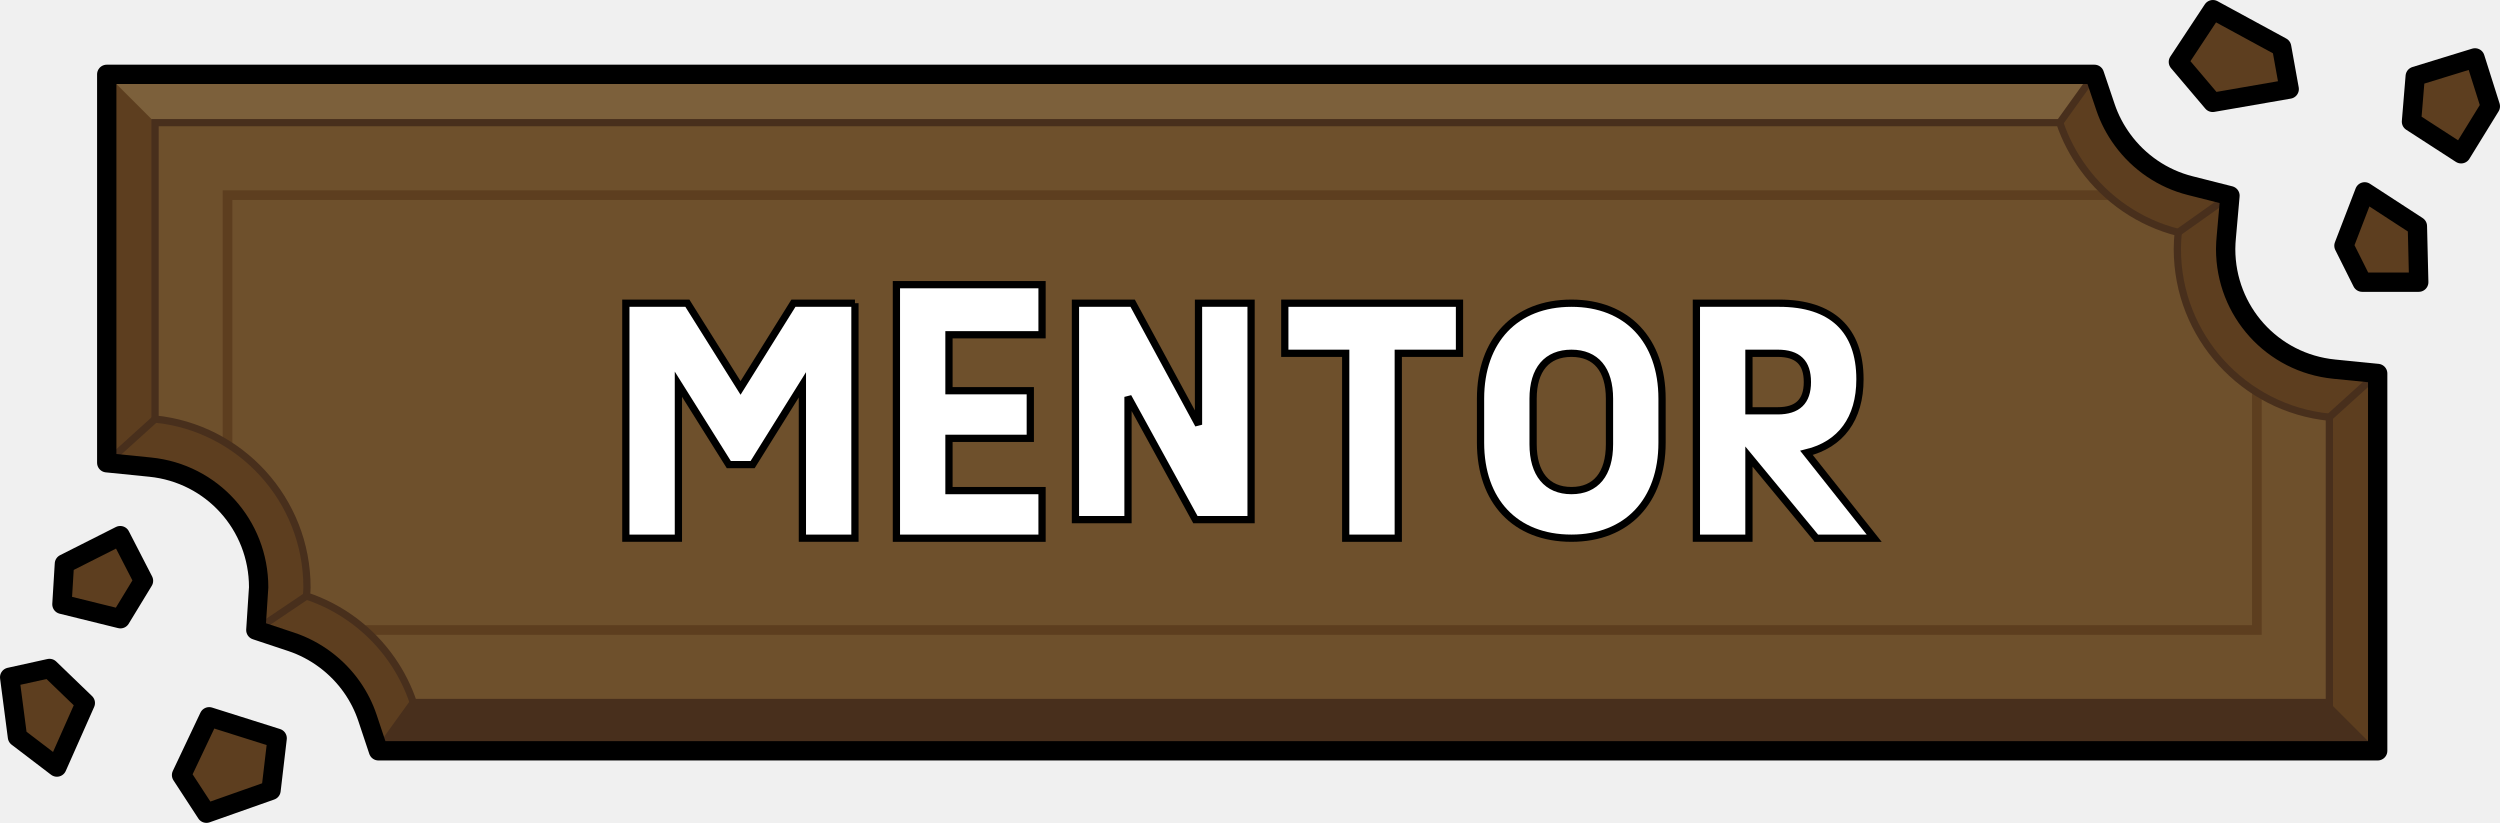
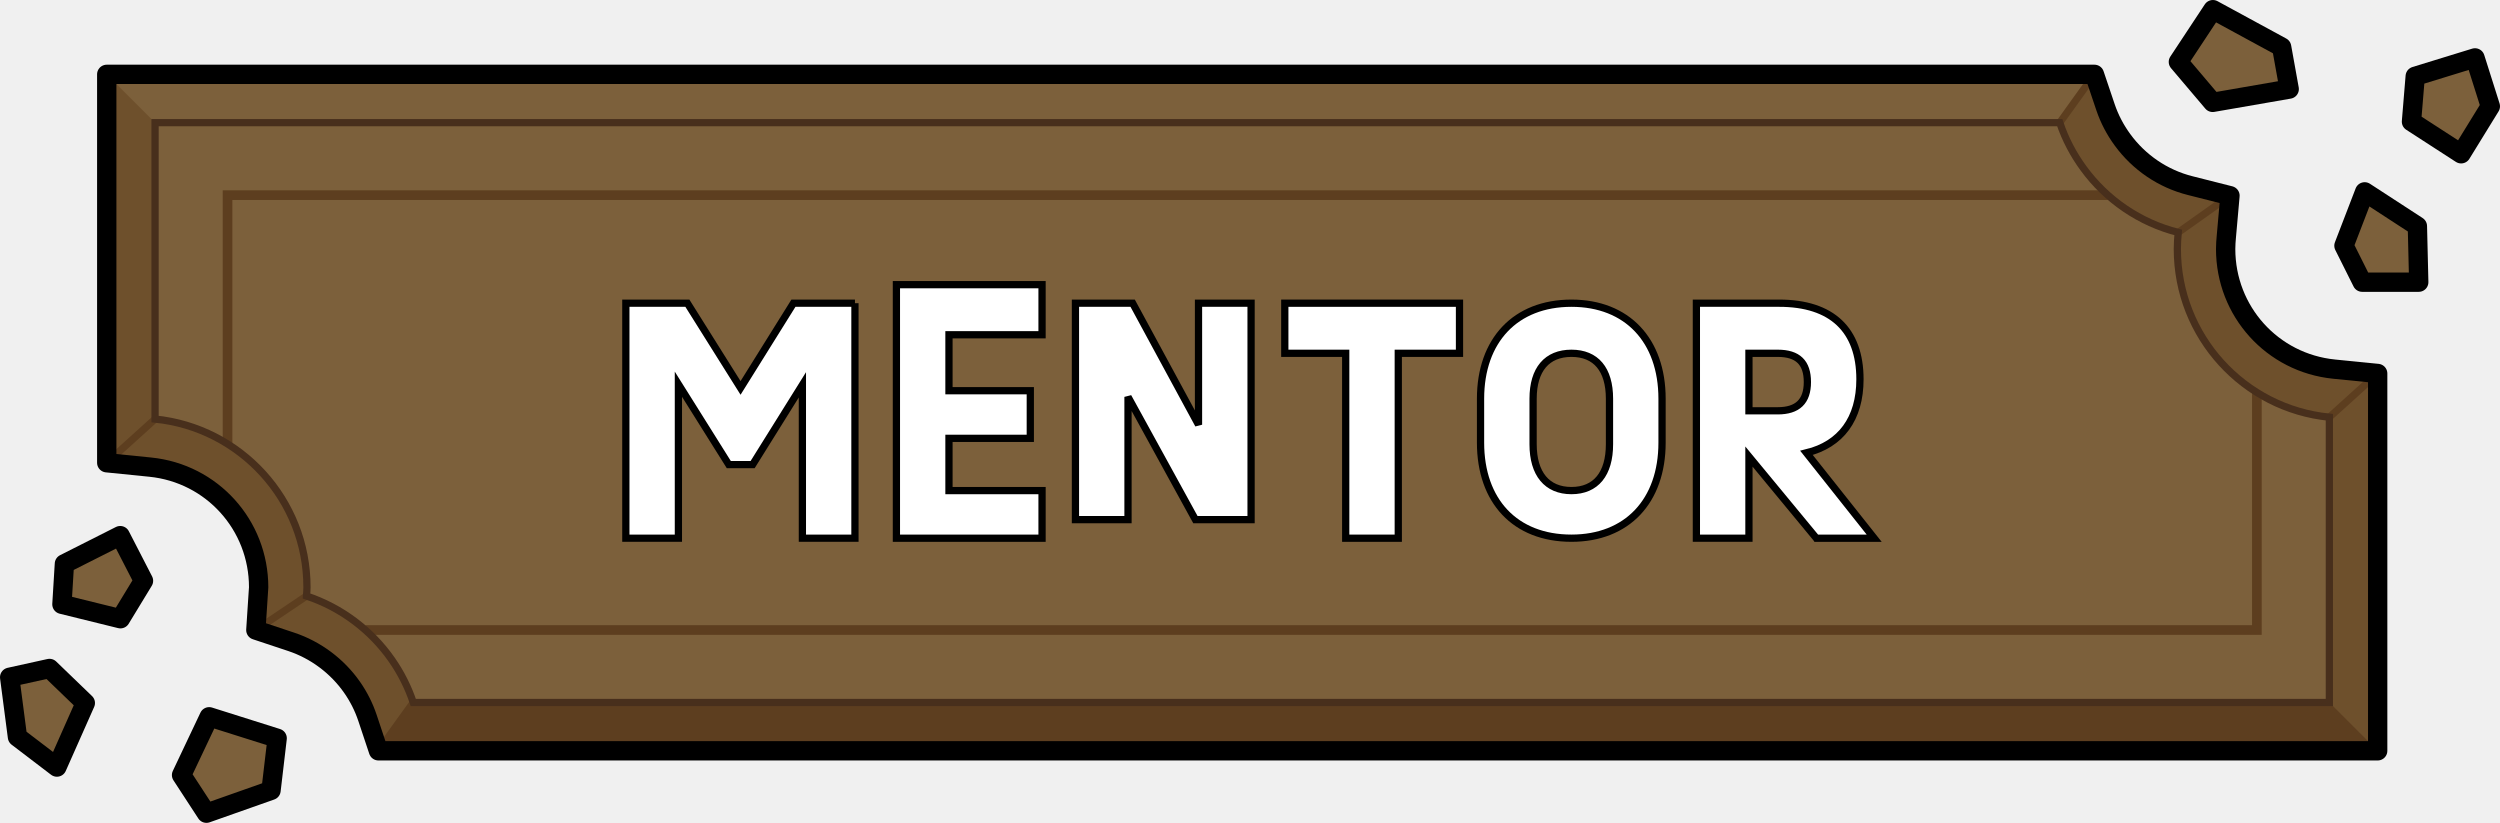
<svg xmlns="http://www.w3.org/2000/svg" id="Layer_2" data-name="Layer 2" viewBox="0 0 258.705 85.151">
  <defs>
    <style>
      .cls-1 {
        fill: #6e502c;
      }

-       .cls-2, .cls-3 {
+       .cls-2 {
        fill: #5d3e1f;
      }

-       .cls-4 {
-         fill: #482f1c;
+       .cls-3, .cls-4 {
+         fill: #7c603b;
      }

      .cls-5 {
-         fill: #7c603b;
-       }
- 
-       .cls-6 {
        fill: #fff;
      }

-       .cls-6, .cls-7 {
+       .cls-5, .cls-6, .cls-7 {
        stroke-width: .75px;
      }

-       .cls-6, .cls-3, .cls-8 {
+       .cls-5, .cls-4, .cls-8 {
        stroke: #000;
+       }
+ 
+       .cls-6, .cls-7, .cls-9 {
+         stroke-miterlimit: 10;
+       }
+ 
+       .cls-6, .cls-7, .cls-9, .cls-8 {
+         fill: none;
+       }
+ 
+       .cls-6, .cls-9 {
+         stroke: #5d3e1f;
      }

      .cls-7 {
        stroke: #482f1c;
      }

-       .cls-7, .cls-9 {
-         stroke-miterlimit: 10;
-       }
- 
-       .cls-7, .cls-9, .cls-8 {
-         fill: none;
-       }
- 
-       .cls-9 {
-         stroke: #5d3e1f;
-       }
- 
-       .cls-3, .cls-8 {
+       .cls-4, .cls-8 {
        stroke-linejoin: round;
        stroke-width: 2px;
      }
    </style>
  </defs>
  <g id="buttons">
    <g>
      <g>
-         <path class="cls-2" d="m39.163,77.694l-1.14-3.419c-.37-1.108-.904-2.17-1.591-3.154-1.529-2.19-3.766-3.862-6.294-4.703l-3.662-1.218.271-4.139c.007-.096.018-.189.019-.288,0-6.443-4.824-11.789-11.222-12.435l-4.498-.453V7.694h205.689l1.147,3.402c.405,1.2.998,2.337,1.763,3.378,1.716,2.349,4.194,4.025,6.986,4.731l4.131,1.046-.377,4.244c-.035.391-.07.847-.07,1.268,0,6.451,4.826,11.797,11.227,12.435l4.504.449v39.047H39.163Z" />
-         <path class="cls-2" d="m246.046,42.954v34.74H43.676c-.06-1.74-.37-3.42-.91-5-.53-1.59-1.29-3.08-2.23-4.43-2.13-3.05-5.21-5.39-8.82-6.59.02-.3.05-.59.05-.9,0-9.06-6.9-16.52-15.72-17.41-.59-.06-1.18-.09-1.78-.09-1.1,0-2.18.12-3.22.31V7.694h201.2c.06,1.74.37,3.42.9,5,.58,1.72,1.42,3.31,2.47,4.74,2.36,3.23,5.8,5.61,9.79,6.62-.05.56-.09,1.13-.09,1.71,0,9.07,6.9,16.53,15.73,17.41.58.06,1.17.09,1.77.09,1.11,0,2.18-.11,3.23-.31Z" />
-         <path class="cls-5" d="m215.616,17.434l-78.32,14.58L16.046,12.694l-5-5h201.2c.057,1.656.341,3.258.825,4.772.024.076.049.152.075.228.58,1.72,1.42,3.31,2.47,4.74Z" />
-         <path class="cls-4" d="m246.046,77.694H43.676c-.06-1.74-.37-3.42-.91-5-.53-1.59-1.29-3.08-2.23-4.43l110.74-20.04,89.77,24.47,5,5Z" />
-         <path class="cls-1" d="m241.046,43.174v29.52H42.766c-.53-1.59-1.29-3.08-2.23-4.43-.79-1.13-1.71-2.16-2.73-3.07-1.75-1.56-3.82-2.76-6.09-3.52.02-.3.05-.59.05-.9,0-.8-.05-1.59-.16-2.36v-.01c-.38-2.81-1.42-5.39-2.96-7.61-1.36-1.94-3.09-3.59-5.1-4.86-2.21-1.39-4.76-2.3-7.5-2.57V12.694h197.1c.58,1.72,1.42,3.31,2.47,4.74.74,1.01,1.58,1.93,2.51,2.76,2.05,1.82,4.54,3.17,7.28,3.86-.05.56-.09,1.13-.09,1.71,0,.38.01.76.04,1.14.2,3.1,1.2,5.97,2.8,8.42,1.39,2.13,3.23,3.94,5.39,5.29,2.21,1.38,4.76,2.29,7.5,2.56Z" />
-         <polygon class="cls-5" points="212.03 7.902 216.586 7.902 212.832 12.589 212.03 7.902" />
+         <path class="cls-1" d="m39.163,77.694l-1.14-3.419c-.37-1.108-.904-2.17-1.591-3.154-1.529-2.19-3.766-3.862-6.294-4.703l-3.662-1.218.271-4.139c.007-.096.018-.189.019-.288,0-6.443-4.824-11.789-11.222-12.435l-4.498-.453V7.694h205.689l1.147,3.402c.405,1.2.998,2.337,1.763,3.378,1.716,2.349,4.194,4.025,6.986,4.731l4.131,1.046-.377,4.244c-.035.391-.07.847-.07,1.268,0,6.451,4.826,11.797,11.227,12.435l4.504.449v39.047H39.163Z" />
+         <path class="cls-1" d="m246.046,42.954v34.74H43.676c-.06-1.74-.37-3.42-.91-5-.53-1.59-1.29-3.08-2.23-4.43-2.13-3.05-5.21-5.39-8.82-6.59.02-.3.05-.59.05-.9,0-9.06-6.9-16.52-15.72-17.41-.59-.06-1.18-.09-1.78-.09-1.1,0-2.18.12-3.22.31V7.694h201.2c.06,1.74.37,3.42.9,5,.58,1.72,1.42,3.31,2.47,4.74,2.36,3.23,5.8,5.61,9.79,6.62-.05.56-.09,1.13-.09,1.71,0,9.07,6.9,16.53,15.73,17.41.58.06,1.17.09,1.77.09,1.11,0,2.18-.11,3.23-.31Z" />
+         <path class="cls-3" d="m215.616,17.434l-78.32,14.58L16.046,12.694l-5-5h201.2c.057,1.656.341,3.258.825,4.772.024.076.049.152.075.228.58,1.72,1.42,3.31,2.47,4.74Z" />
+         <path class="cls-2" d="m246.046,77.694H43.676c-.06-1.74-.37-3.42-.91-5-.53-1.59-1.29-3.08-2.23-4.43l110.74-20.04,89.77,24.47,5,5Z" />
+         <path class="cls-3" d="m241.046,43.174v29.52H42.766c-.53-1.59-1.29-3.08-2.23-4.43-.79-1.13-1.71-2.16-2.73-3.07-1.75-1.56-3.82-2.76-6.09-3.52.02-.3.05-.59.05-.9,0-.8-.05-1.59-.16-2.36v-.01c-.38-2.81-1.42-5.39-2.96-7.61-1.36-1.94-3.09-3.59-5.1-4.86-2.21-1.39-4.76-2.3-7.5-2.57V12.694h197.1c.58,1.72,1.42,3.31,2.47,4.74.74,1.01,1.58,1.93,2.51,2.76,2.05,1.82,4.54,3.17,7.28,3.86-.05.56-.09,1.13-.09,1.71,0,.38.01.76.04,1.14.2,3.1,1.2,5.97,2.8,8.42,1.39,2.13,3.23,3.94,5.39,5.29,2.21,1.38,4.76,2.29,7.5,2.56Z" />
+         <polygon class="cls-3" points="212.03 7.902 216.586 7.902 212.832 12.589 212.03 7.902" />
        <path class="cls-9" d="m23.546,45.934v-25.74h194.58m15.42,20.42v24.58H37.806" />
+         <line class="cls-6" x1="11.046" y1="47.885" x2="16.046" y2="43.364" />
+         <line class="cls-6" x1="26.476" y1="65.2" x2="31.716" y2="61.674" />
+         <line class="cls-6" x1="39.163" y1="77.694" x2="42.766" y2="72.694" />
+         <line class="cls-6" x1="213.146" y1="12.694" x2="216.736" y2="7.694" />
+         <line class="cls-6" x1="225.406" y1="24.054" x2="230.763" y2="20.252" />
+         <line class="cls-6" x1="241.046" y1="43.174" x2="246.046" y2="38.647" />
+         <polygon class="cls-2" points="42.977 72.868 39.473 77.603 44.17 77.51 42.977 72.868" />
+         <polygon class="cls-4" points="228.994 1 225.424 6.406 228.973 10.593 236.891 9.219 236.107 4.866 228.994 1" />
+         <polygon class="cls-4" points="256.119 5.991 249.933 7.894 249.545 12.589 254.682 15.913 257.705 11.004 256.119 5.991" />
+         <polygon class="cls-4" points="244.701 19.854 242.557 25.425 244.445 29.2 250.296 29.2 250.156 23.403 244.701 19.854" />
+         <path class="cls-8" d="m241.542,38.198c-6.4-.638-11.227-5.983-11.227-12.435,0-.421.035-.877.07-1.268l.377-4.244-4.131-1.046c-2.792-.706-5.271-2.383-6.986-4.731-.765-1.041-1.357-2.178-1.763-3.378l-1.147-3.402h-4.49v-0H11.046v35.89c0,0,0-0.0 0-0v4.302l4.498.453c6.397.646,11.222,5.991,11.222,12.435-.001.099-.012.192-.019.288l-.271,4.139,3.662,1.218c2.528.841,4.765,2.513,6.294,4.703.687.984,1.221,2.046,1.591,3.154l1.14,3.419h206.884v-39.047l-4.504-.449Z" />
+         <polygon class="cls-4" points="21.645 74.174 18.788 80.205 21.361 84.151 28.046 81.792 28.681 76.396 21.645 74.174" />
+         <polygon class="cls-4" points="12.442 55.429 6.665 58.345 6.409 62.535 12.461 64.028 14.849 60.103 12.442 55.429" />
+         <polygon class="cls-4" points="8.829 72.75 5.121 69.175 1 70.085 1.807 76.265 5.889 79.377 8.829 72.75" />
        <path class="cls-7" d="m241.046,43.174v29.52H42.766c-.53-1.59-1.29-3.08-2.23-4.43-2.13-3.05-5.21-5.39-8.82-6.59.02-.3.05-.59.05-.9,0-9.06-6.9-16.52-15.72-17.41V12.694h197.1c.58,1.72,1.42,3.31,2.47,4.74,2.36,3.23,5.8,5.61,9.79,6.62-.05.56-.09,1.13-.09,1.71,0,9.07,6.9,16.53,15.73,17.41Z" />
-         <line class="cls-7" x1="11.046" y1="47.885" x2="16.046" y2="43.364" />
-         <line class="cls-7" x1="26.476" y1="65.2" x2="31.716" y2="61.674" />
-         <line class="cls-7" x1="39.163" y1="77.694" x2="42.766" y2="72.694" />
-         <line class="cls-7" x1="213.146" y1="12.694" x2="216.736" y2="7.694" />
-         <line class="cls-7" x1="225.406" y1="24.054" x2="230.763" y2="20.252" />
-         <line class="cls-7" x1="241.046" y1="43.174" x2="246.046" y2="38.647" />
-         <polygon class="cls-4" points="42.977 72.868 39.473 77.603 44.17 77.51 42.977 72.868" />
-         <polygon class="cls-3" points="228.994 1 225.424 6.406 228.973 10.593 236.891 9.219 236.107 4.866 228.994 1" />
-         <polygon class="cls-3" points="256.119 5.991 249.933 7.894 249.545 12.589 254.682 15.913 257.705 11.004 256.119 5.991" />
-         <polygon class="cls-3" points="244.701 19.854 242.557 25.425 244.445 29.2 250.296 29.2 250.156 23.403 244.701 19.854" />
-         <path class="cls-8" d="m241.542,38.198c-6.4-.638-11.227-5.983-11.227-12.435,0-.421.035-.877.07-1.268l.377-4.244-4.131-1.046c-2.792-.706-5.271-2.383-6.986-4.731-.765-1.041-1.357-2.178-1.763-3.378l-1.147-3.402h-4.49v-0H11.046v35.89c0,0,0-0.0 0-0v4.302l4.498.453c6.397.646,11.222,5.991,11.222,12.435-.001.099-.012.192-.019.288l-.271,4.139,3.662,1.218c2.528.841,4.765,2.513,6.294,4.703.687.984,1.221,2.046,1.591,3.154l1.14,3.419h206.884v-39.047l-4.504-.449Z" />
-         <polygon class="cls-3" points="21.645 74.174 18.788 80.205 21.361 84.151 28.046 81.792 28.681 76.396 21.645 74.174" />
-         <polygon class="cls-3" points="12.442 55.429 6.665 58.345 6.409 62.535 12.461 64.028 14.849 60.103 12.442 55.429" />
-         <polygon class="cls-3" points="8.829 72.75 5.121 69.175 1 70.085 1.807 76.265 5.889 79.377 8.829 72.75" />
      </g>
      <g>
-         <path class="cls-6" d="m88.472,31.376v24.318h-5.439v-15.871l-5.151,8.255h-2.464l-5.216-8.319v15.935h-5.439v-24.318h6.368l5.503,8.768,5.472-8.768h6.367Z" />
-         <path class="cls-6" d="m98.201,34.64v5.792h8.416v4.928h-8.416v5.408h9.632v4.928h-15.071v-26.238h15.071v5.184h-9.632Z" />
-         <path class="cls-6" d="m129.464,31.376v22.398h-5.76l-6.976-12.703v12.703h-5.439v-22.398h5.92l6.815,12.575v-12.575h5.439Z" />
-         <path class="cls-6" d="m151.031,36.56h-6.335v19.135h-5.439v-19.135h-6.304v-5.184h18.078v5.184Z" />
-         <path class="cls-6" d="m153.209,45.807v-4.544c0-6.047,3.616-9.887,9.407-9.887,5.76,0,9.376,3.84,9.376,9.887v4.544c0,6.047-3.616,9.887-9.376,9.887-5.823,0-9.407-3.84-9.407-9.887Zm13.344.16v-4.704c0-3.04-1.408-4.704-3.937-4.704-2.527,0-3.968,1.664-3.968,4.704v4.704c0,3.072,1.44,4.8,3.968,4.8,2.528,0,3.937-1.728,3.937-4.8Z" />
-         <path class="cls-6" d="m187.96,55.694l-6.976-8.447v8.447h-5.439v-24.318h8.575c5.44,0,8.352,2.752,8.352,7.872,0,4.096-1.983,6.751-5.535,7.615l7.007,8.832h-5.983Zm-3.999-19.135h-2.977v5.952h2.977c2.048,0,3.071-.96,3.071-2.976,0-2.016-.992-2.976-3.071-2.976Z" />
+         <path class="cls-5" d="m88.472,31.376v24.318h-5.439v-15.871l-5.151,8.255h-2.464l-5.216-8.319v15.935h-5.439v-24.318h6.368l5.503,8.768,5.472-8.768h6.367Z" />
+         <path class="cls-5" d="m98.201,34.64v5.792h8.416v4.928h-8.416v5.408h9.632v4.928h-15.071v-26.238h15.071v5.184h-9.632Z" />
+         <path class="cls-5" d="m129.464,31.376v22.398h-5.76l-6.976-12.703v12.703h-5.439v-22.398h5.92l6.815,12.575v-12.575h5.439Z" />
+         <path class="cls-5" d="m151.031,36.56h-6.335v19.135h-5.439v-19.135h-6.304v-5.184h18.078v5.184Z" />
+         <path class="cls-5" d="m153.209,45.807v-4.544c0-6.047,3.616-9.887,9.407-9.887,5.76,0,9.376,3.84,9.376,9.887v4.544c0,6.047-3.616,9.887-9.376,9.887-5.823,0-9.407-3.84-9.407-9.887Zm13.344.16v-4.704c0-3.04-1.408-4.704-3.937-4.704-2.527,0-3.968,1.664-3.968,4.704v4.704c0,3.072,1.44,4.8,3.968,4.8,2.528,0,3.937-1.728,3.937-4.8Z" />
+         <path class="cls-5" d="m187.96,55.694l-6.976-8.447v8.447h-5.439v-24.318h8.575c5.44,0,8.352,2.752,8.352,7.872,0,4.096-1.983,6.751-5.535,7.615l7.007,8.832h-5.983Zm-3.999-19.135h-2.977v5.952h2.977c2.048,0,3.071-.96,3.071-2.976,0-2.016-.992-2.976-3.071-2.976Z" />
      </g>
    </g>
  </g>
</svg>
